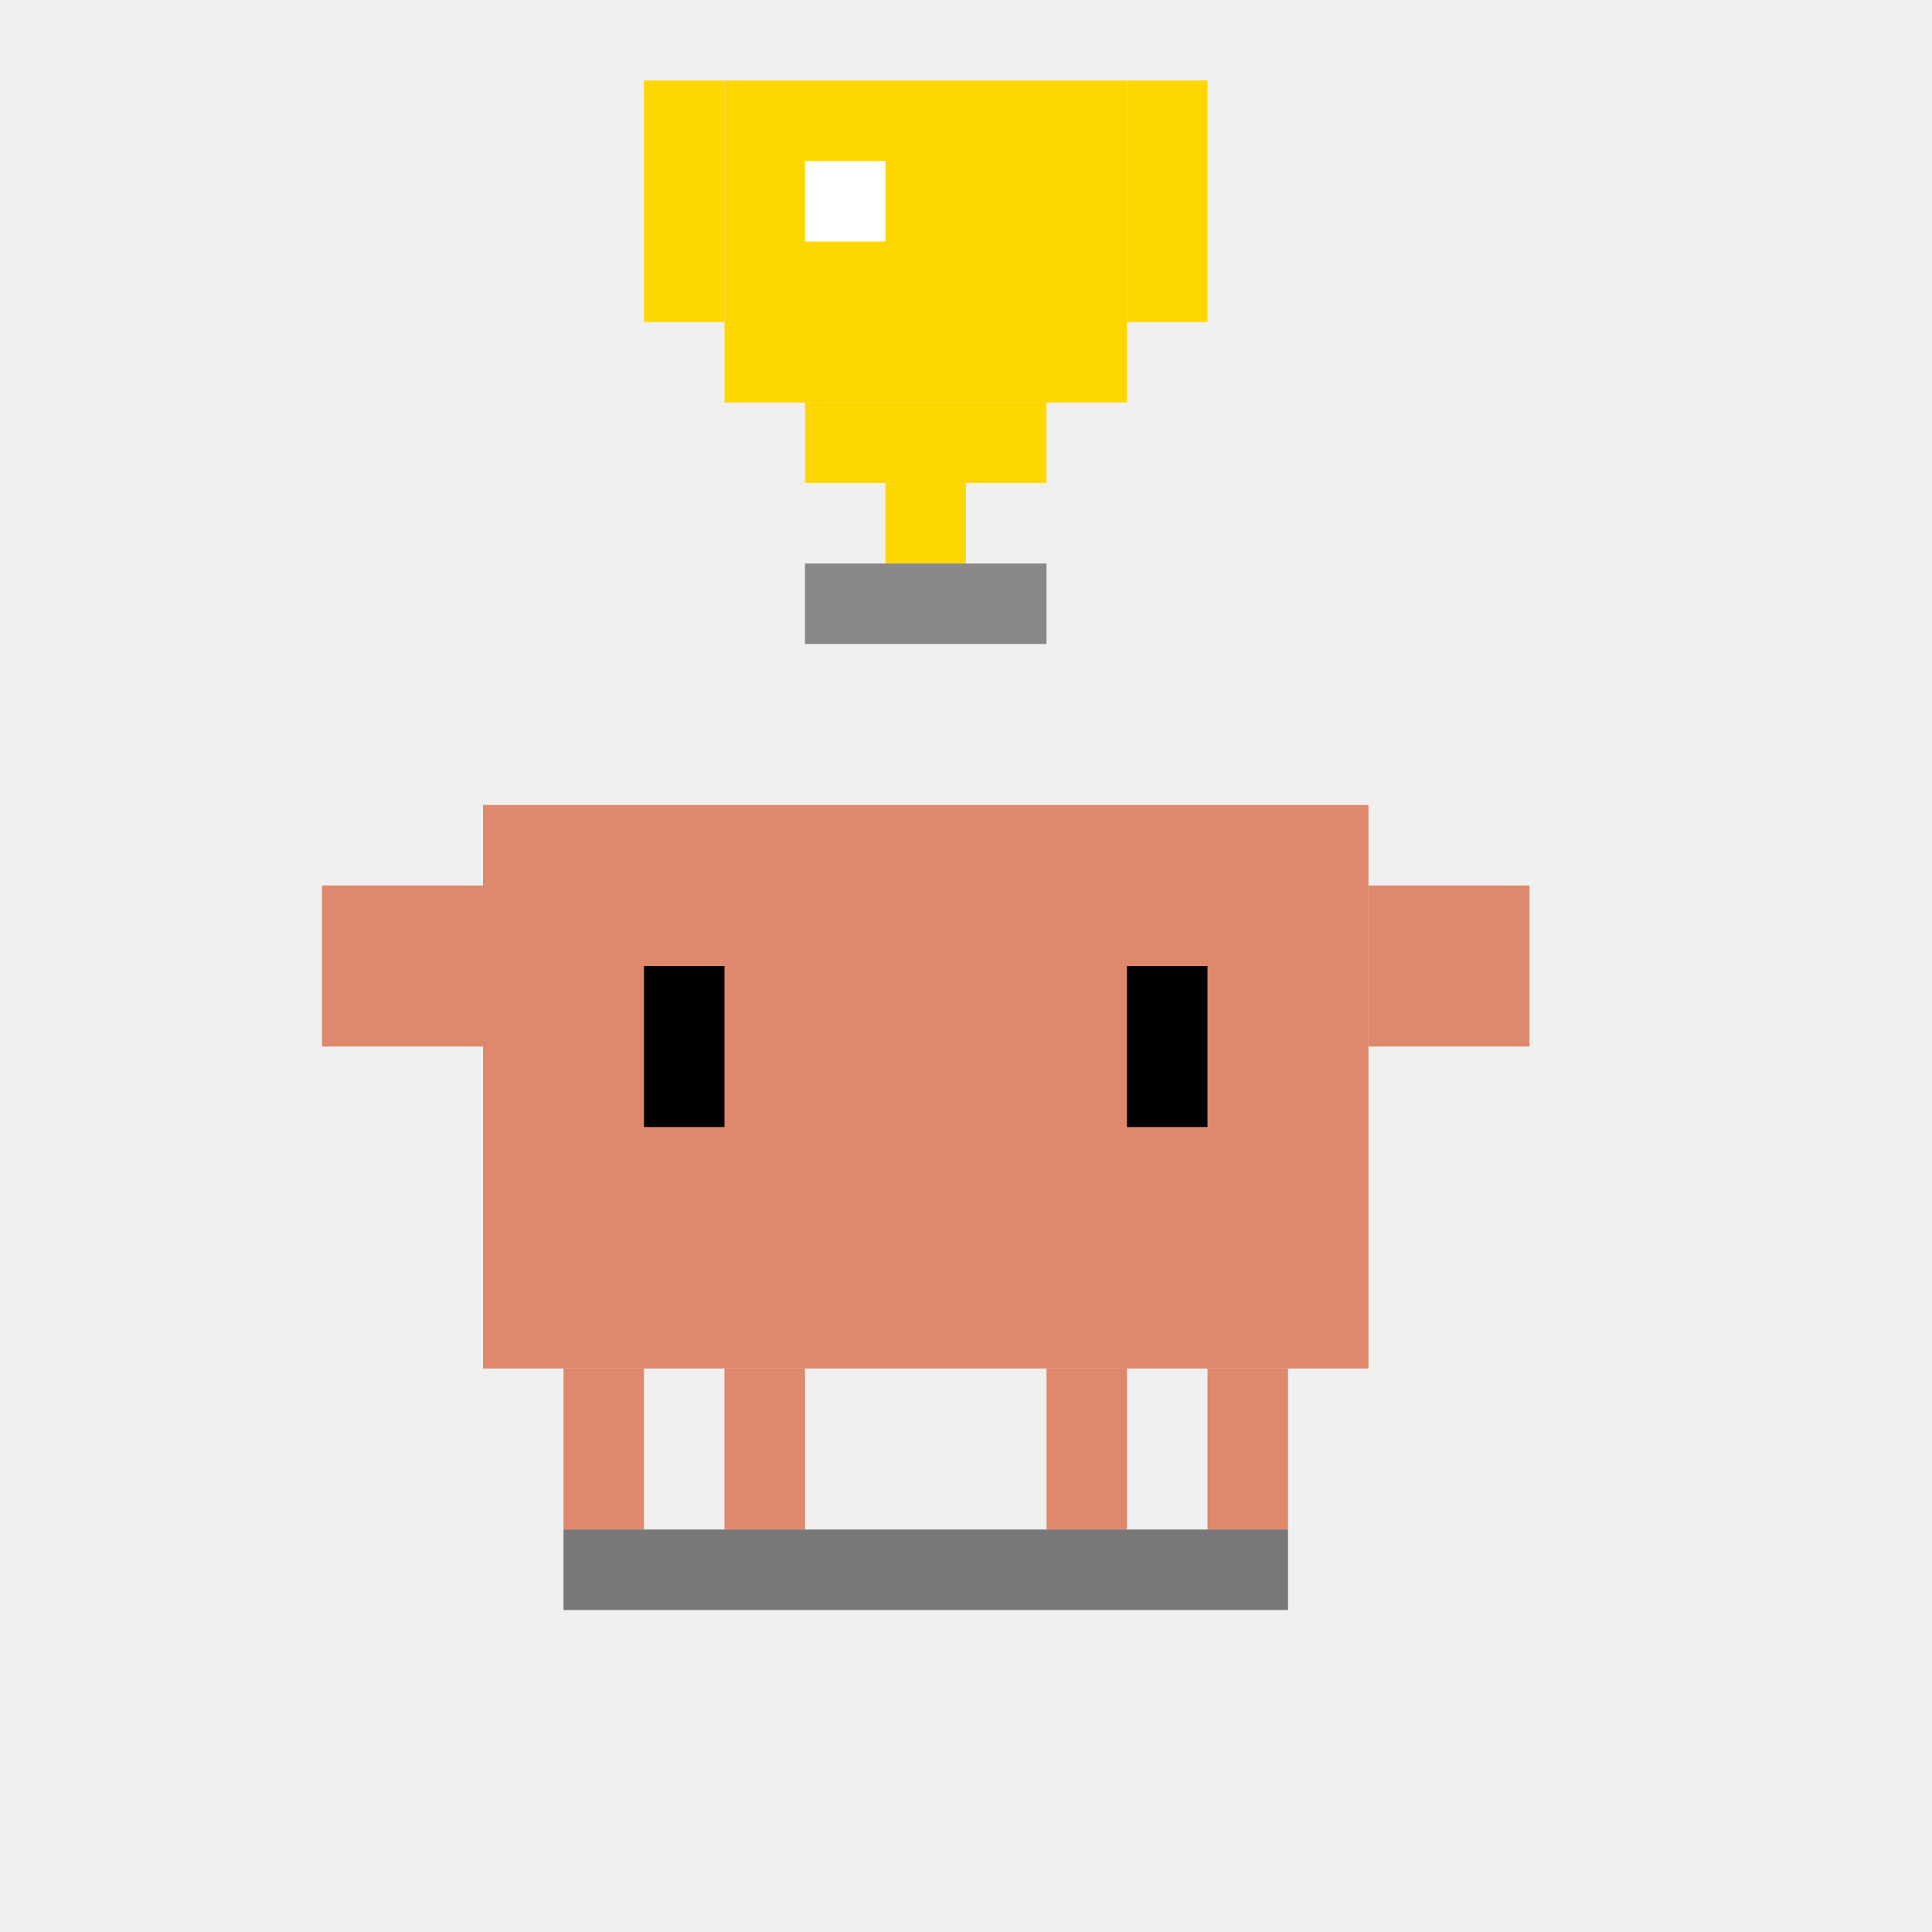
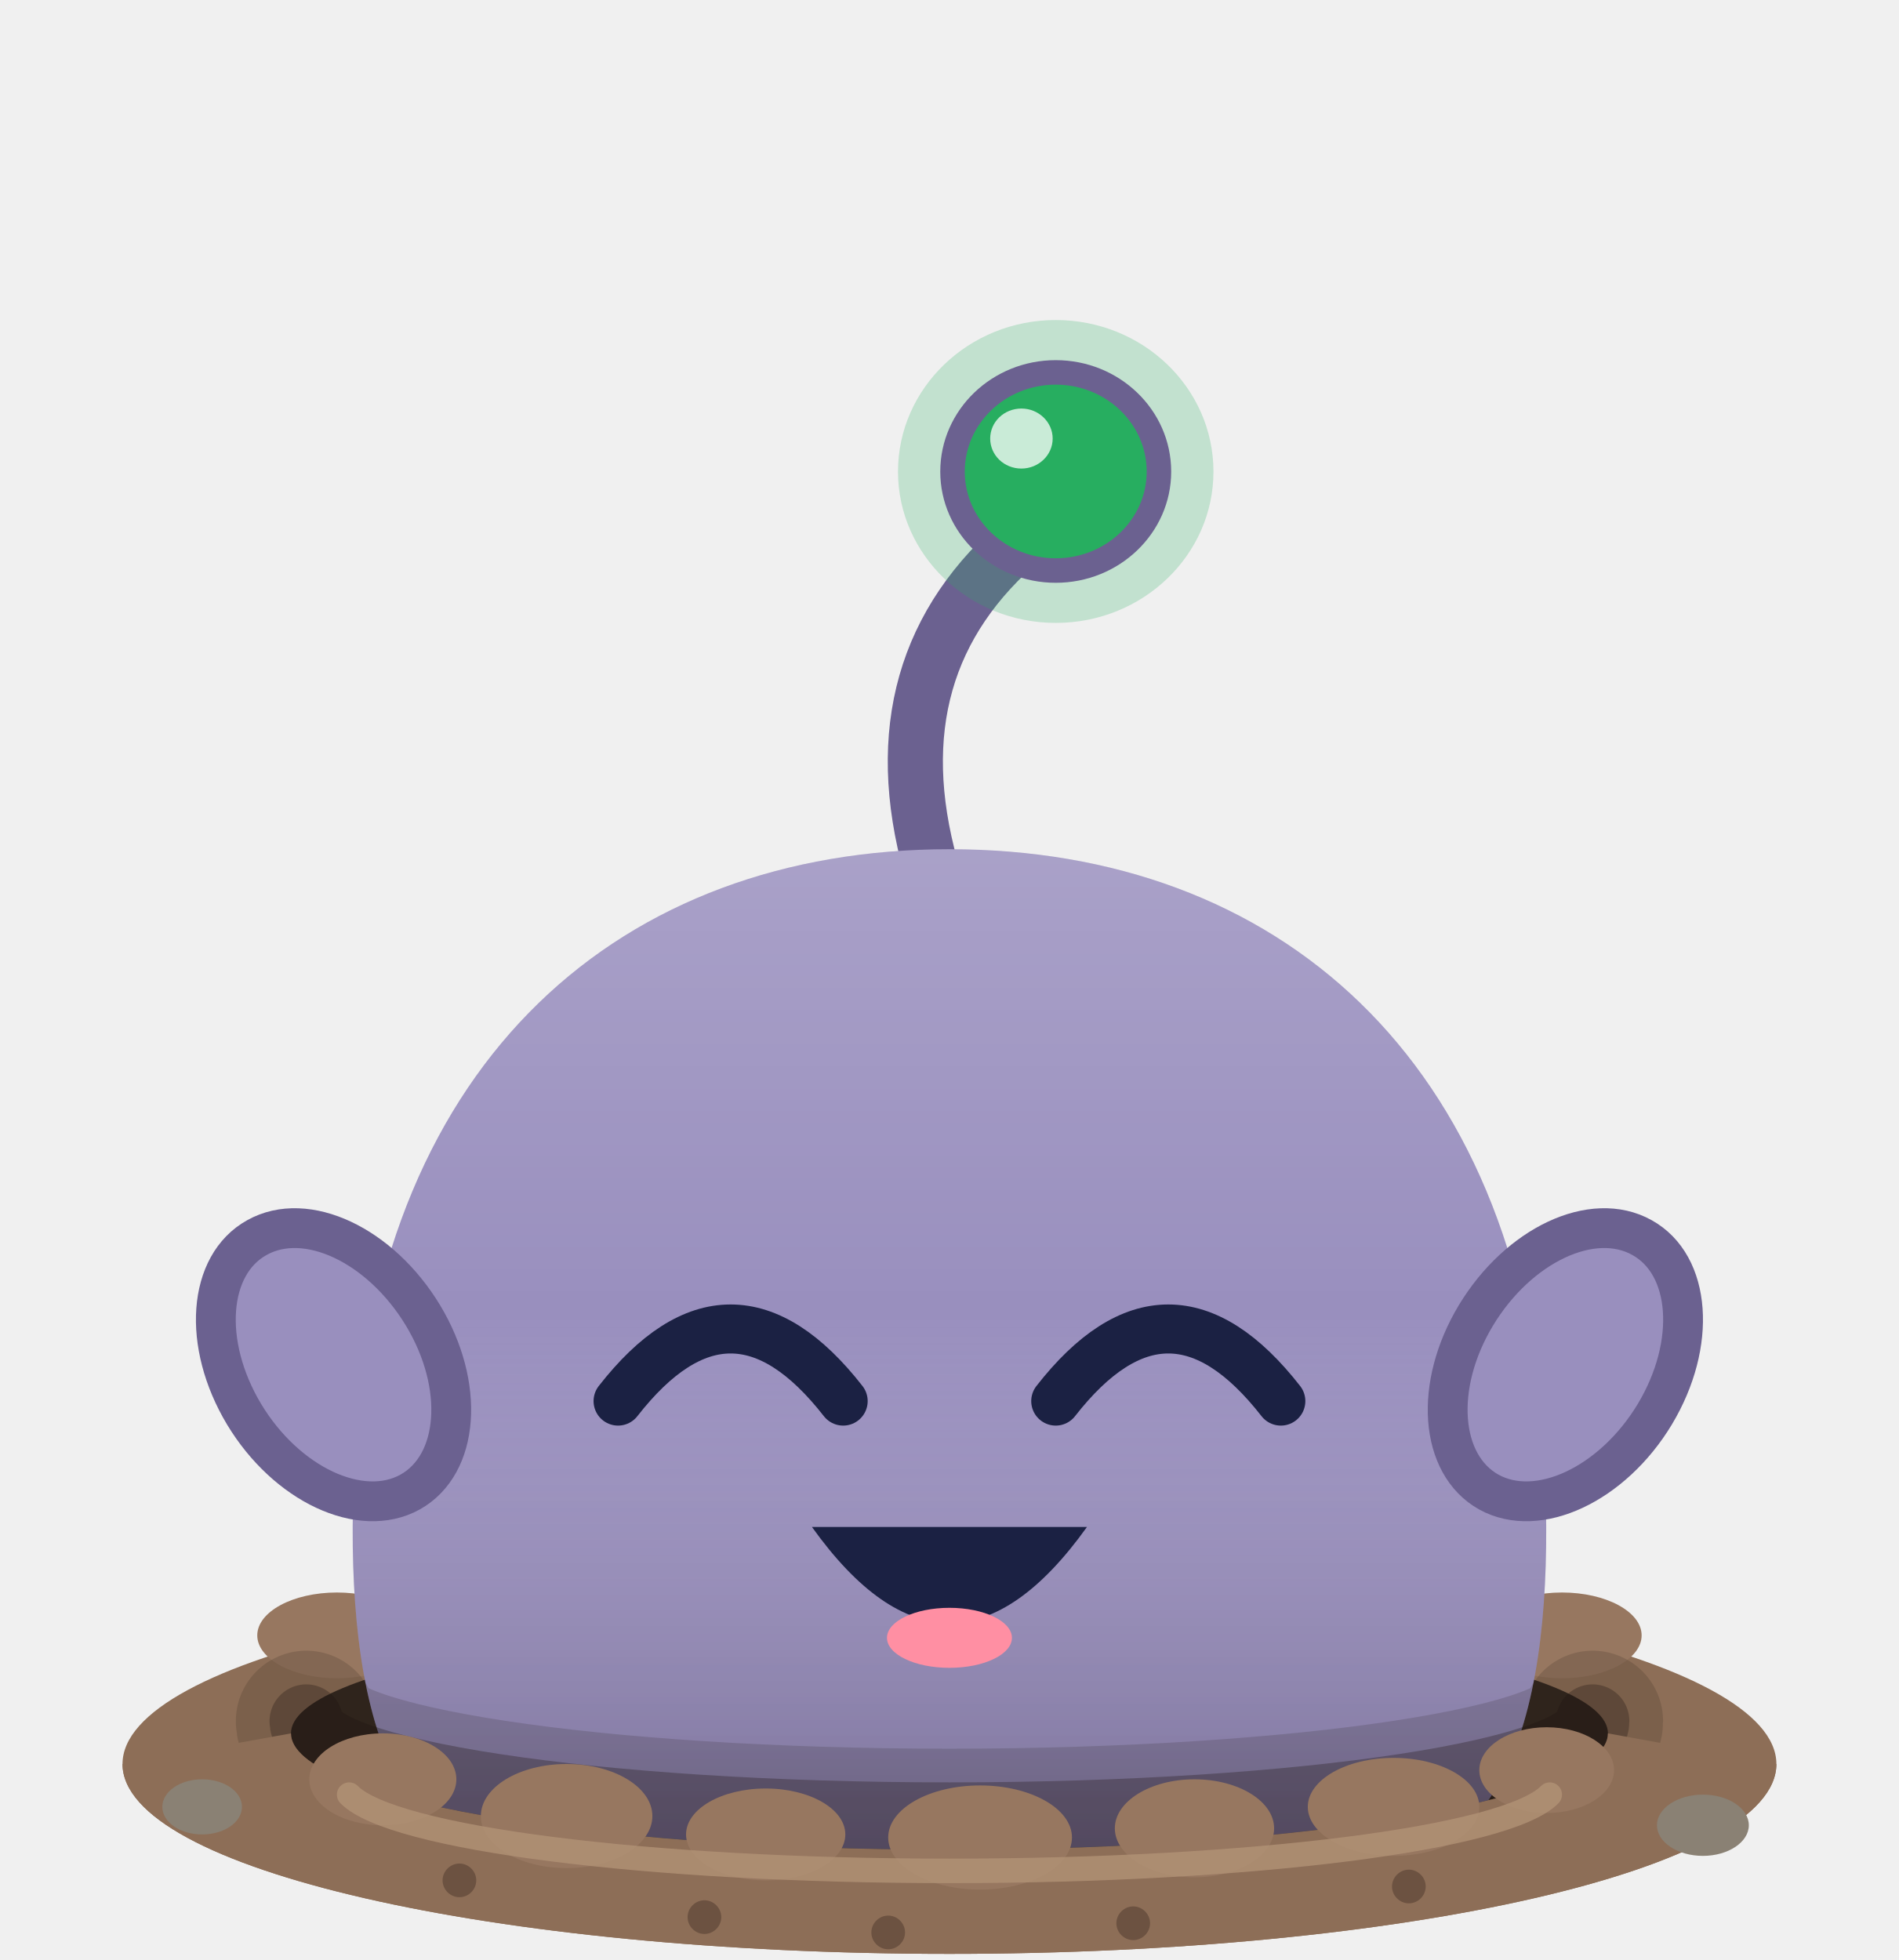
- <svg xmlns="http://www.w3.org/2000/svg" viewBox="-4 -4 24 24" width="500" height="500">
+ <svg xmlns="http://www.w3.org/2000/svg" viewBox="1 -1 62 64">
  <defs>
-     <style>
-       .trophy-body {  animation: trophy-jump 1s infinite ease-in-out; }
-       .trophy-shadow {  animation: trophy-shadow 1s infinite ease-in-out; }
-       .trophy-eyes {  animation: trophy-blink 3s infinite; }
-       .trophy-cup { animation: trophy-bob 1s infinite ease-in-out; }
-       .trophy-shine { animation: trophy-glint 2s infinite ease-in-out; }
-       @keyframes trophy-jump { 0%, 100% { transform: translateY(0); } 50% { transform: translateY(-3px); } }
-       @keyframes trophy-shadow { 0%, 100% { transform: scaleX(1); opacity: 0.5; } 50% { transform: scaleX(0.7); opacity: 0.3; } }
-       @keyframes trophy-blink { 0%, 46%, 54%, 100% { transform: scaleY(1); } 50% { transform: scaleY(0.1); } }
-       @keyframes trophy-bob { 0%, 100% { transform: translateY(0) rotate(0deg); } 50% { transform: translateY(-4px) rotate(-5deg); } }
-       @keyframes trophy-glint { 0%, 100% { opacity: 0.3; } 50% { opacity: 1; } }
-     </style>
+     <clipPath id="c1">
+       <path d="M-40 -60L104 -60L104 55.6L53.5 55.6C53.5 57.7 43.87 59.4 32 59.4C20.13 59.4 10.5 57.7 10.5 55.6L-40 55.6Z" />
+     </clipPath>
+     <linearGradient id="g2" gradientUnits="userSpaceOnUse" x1="-0.67" y1="26.73" x2="-0.67" y2="60.02">
+       <stop offset="0" stop-color="rgba(255,255,255,0.16)" />
+       <stop offset="0.45" stop-color="rgba(255,255,255,0)" />
+       <stop offset="1" stop-color="rgba(26,16,40,0.28)" />
+     </linearGradient>
+     <clipPath id="c3">
+       <path d="M18.73 60.02C13.11 60.02 12.19 53.17 12.6 46.31C13.42 33.59 21.28 26.73 32 26.73C42.72 26.73 50.58 33.59 51.4 46.31C51.81 53.17 50.89 60.02 45.27 60.02Z" />
+     </clipPath>
  </defs>
-   <g transform="translate(7.5 15.5)">
-     <g class="trophy-shadow">
-       <g transform="translate(-7.5 -15.5)">
-         <rect x="3" y="15" width="9" height="1" fill="#000" opacity="0.5" />
-       </g>
+   <path d="M59 56.6C59 60.02 46.91 62.8 32 62.8C17.09 62.8 5 60.02 5 56.6C5 53.18 17.09 50.4 32 50.4C46.91 50.4 59 53.18 59 56.6Z" fill="#8d6e57" />
+   <path d="M14.6 52.4C14.6 53.17 13.44 53.8 12 53.8C10.56 53.8 9.4 53.17 9.4 52.4C9.4 51.63 10.56 51 12 51C13.44 51 14.6 51.63 14.6 52.4Z" fill="#977760" />
+   <path d="M24.3 50.9C24.3 51.67 23.05 52.3 21.5 52.3C19.95 52.3 18.7 51.67 18.7 50.9C18.7 50.13 19.95 49.5 21.5 49.5C23.05 49.5 24.3 50.13 24.3 50.9Z" fill="#977760" />
+   <path d="M45.3 50.9C45.3 51.67 44.05 52.3 42.5 52.3C40.95 52.3 39.7 51.67 39.7 50.9C39.7 50.13 40.95 49.5 42.5 49.5C44.05 49.5 45.3 50.13 45.3 50.9Z" fill="#977760" />
+   <path d="M54.6 52.4C54.6 53.17 53.44 53.8 52 53.8C50.56 53.8 49.4 53.17 49.4 52.4C49.4 51.63 50.56 51 52 51C53.44 51 54.6 51.63 54.6 52.4Z" fill="#977760" />
+   <path d="M53.5 55.6C53.5 57.7 43.87 59.4 32 59.4C20.13 59.4 10.5 57.7 10.5 55.6C10.5 53.5 20.13 51.8 32 51.8C43.87 51.8 53.5 53.5 53.5 55.6Z" fill="#33271f" />
+   <path d="M49 56.4C49 57.84 41.39 59 32 59C22.61 59 15 57.84 15 56.4C15 54.96 22.61 53.8 32 53.8C41.39 53.8 49 54.96 49 56.4Z" fill="#1f1712" />
+   <g clip-path="url(#c1)">
+     <path d="M28.4 61.6C28.4 62.87 26.43 63.9 24 63.9C21.57 63.9 19.6 62.87 19.6 61.6C19.6 60.33 21.57 59.3 24 59.3C26.43 59.3 28.4 60.33 28.4 61.6Z" fill="#6b6190" />
+     <path d="M22.6 61.9L22.6 63.3M25.4 61.9L25.4 63.3" fill="none" stroke="#998fbe" stroke-width="0.8" stroke-linecap="round" stroke-linejoin="round" opacity="0.85" />
+     <path d="M44.4 61.6C44.4 62.87 42.43 63.9 40 63.9C37.57 63.9 35.6 62.87 35.6 61.6C35.6 60.33 37.57 59.3 40 59.3C42.43 59.3 44.4 60.33 44.4 61.6Z" fill="#6b6190" />
+     <path d="M38.6 61.9L38.6 63.3M41.4 61.9L41.4 63.3" fill="none" stroke="#998fbe" stroke-width="0.8" stroke-linecap="round" stroke-linejoin="round" opacity="0.85" />
+     <path d="M31.39 27.32C30.16 22.88 31.18 19.29 34.45 16.55" fill="none" stroke="#6b6190" stroke-width="1.8" stroke-linecap="round" stroke-linejoin="round" />
+     <path d="M40.62 14.4C40.62 17.12 38.32 19.34 35.47 19.34C32.63 19.34 30.32 17.12 30.32 14.4C30.32 11.67 32.63 9.45 35.47 9.45C38.32 9.45 40.62 11.67 40.62 14.4Z" fill="#27ae60" opacity="0.23" />
+     <path d="M38.84 14.4C38.84 16.18 37.33 17.63 35.47 17.63C33.61 17.63 32.1 16.18 32.1 14.4C32.1 12.61 33.61 11.16 35.47 11.16C37.33 11.16 38.84 12.61 38.84 14.4Z" fill="#27ae60" />
+     <path d="M38.84 14.4C38.84 16.18 37.33 17.63 35.47 17.63C33.61 17.63 32.1 16.18 32.1 14.4C32.1 12.61 33.61 11.16 35.47 11.16C37.33 11.16 38.84 12.61 38.84 14.4Z" fill="none" stroke="#6b6190" stroke-width="0.8" stroke-linecap="round" stroke-linejoin="round" />
+     <path d="M35.37 13.32C35.37 13.86 34.91 14.3 34.35 14.3C33.78 14.3 33.33 13.86 33.33 13.32C33.33 12.78 33.78 12.34 34.35 12.34C34.91 12.34 35.37 12.78 35.37 13.32Z" fill="#ffffff" opacity="0.75" />
+     <path d="M18.73 60.02C13.11 60.02 12.19 53.17 12.6 46.31C13.42 33.59 21.28 26.73 32 26.73C42.72 26.73 50.58 33.59 51.4 46.31C51.81 53.17 50.89 60.02 45.27 60.02Z" fill="#998fbe" />
+     <path d="M18.73 60.02C13.11 60.02 12.19 53.17 12.6 46.31C13.42 33.59 21.28 26.73 32 26.73C42.72 26.73 50.58 33.59 51.4 46.31C51.81 53.17 50.89 60.02 45.27 60.02Z" fill="url(#g2)" />
+     <g clip-path="url(#c3)">
+       <path d="M21.18 44.75C23.63 41.61 26.08 41.61 28.53 44.75M35.47 44.75C37.92 41.61 40.37 41.61 42.82 44.75" fill="none" stroke="#1b2143" stroke-width="1.6" stroke-linecap="round" stroke-linejoin="round" />
+       <path d="M27.51 48.86C30.5 53.04 33.5 53.04 36.49 48.86Z" fill="#1b2143" />
+       <path d="M34.04 52.48C34.04 53.02 33.13 53.46 32 53.46C30.87 53.46 29.96 53.02 29.96 52.48C29.96 51.94 30.87 51.5 32 51.5C33.13 51.5 34.04 51.94 34.04 52.48Z" fill="#ff8fa3" />
    </g>
+     <path d="M8.97 45.18C7.59 42.88 7.78 40.3 9.39 39.41C11 38.51 13.42 39.65 14.81 41.95C16.19 44.24 16 46.82 14.39 47.72C12.78 48.61 10.35 47.47 8.97 45.18Z" fill="#998fbe" />
+     <path d="M8.97 45.18C7.59 42.88 7.78 40.3 9.39 39.41C11 38.51 13.42 39.65 14.81 41.95C16.19 44.24 16 46.82 14.39 47.72C12.78 48.61 10.35 47.47 8.97 45.18Z" fill="none" stroke="#6b6190" stroke-width="1.3" stroke-linecap="round" stroke-linejoin="round" />
+     <path d="M49.19 41.95C50.58 39.65 53 38.51 54.61 39.41C56.22 40.3 56.41 42.88 55.03 45.18C53.65 47.47 51.22 48.61 49.61 47.72C48 46.82 47.81 44.24 49.19 41.95Z" fill="#998fbe" />
+     <path d="M49.19 41.95C50.58 39.65 53 38.51 54.61 39.41C56.22 40.3 56.41 42.88 55.03 45.18C53.65 47.47 51.22 48.61 49.61 47.72C48 46.82 47.81 44.24 49.19 41.95Z" fill="none" stroke="#6b6190" stroke-width="1.3" stroke-linecap="round" stroke-linejoin="round" />
  </g>
-   <g class="trophy-cup">
-     <rect x="5" y="-3" width="5" height="4" fill="#FFD700" />
-     <rect x="4" y="-3" width="1" height="3" fill="#FFD700" />
-     <rect x="10" y="-3" width="1" height="3" fill="#FFD700" />
-     <rect x="6" y="1" width="3" height="1" fill="#FFD700" />
-     <rect x="7" y="2" width="1" height="1" fill="#FFD700" />
-     <rect x="6" y="3" width="3" height="1" fill="#888" />
-     <rect class="trophy-shine" x="6" y="-2" width="1" height="1" fill="#FFF" />
-   </g>
-   <g transform="translate(7.5 15)">
-     <g class="trophy-body">
-       <g transform="translate(-7.5 -15)">
-         <g>
-           <g fill="#DE886D">
-             <rect x="3" y="13" width="1" height="2" />
-             <rect x="5" y="13" width="1" height="2" />
-             <rect x="9" y="13" width="1" height="2" />
-             <rect x="11" y="13" width="1" height="2" />
-             <rect x="2" y="6" width="11" height="7" />
-             <rect x="0" y="7" width="2" height="2" />
-             <rect x="13" y="7" width="2" height="2" />
-           </g>
-           <g transform="translate(7.5 9)">
-             <g class="trophy-eyes">
-               <g transform="translate(-7.5 -9)">
-                 <g fill="#000">
-                   <rect x="4" y="8" width="1" height="2" />
-                   <rect x="10" y="8" width="1" height="2" />
-                 </g>
-               </g>
-             </g>
-           </g>
-         </g>
-       </g>
-     </g>
-   </g>
+   <path d="M11 55.2C11 56.97 20.4 58.4 32 58.4C43.6 58.4 53 56.97 53 55.2" fill="none" stroke="#1c120c" stroke-width="4.6" stroke-linecap="round" stroke-linejoin="round" opacity="0.16" />
+   <path d="M11 55.2C11 56.97 20.4 58.4 32 58.4C43.6 58.4 53 56.97 53 55.2" fill="none" stroke="#1c120c" stroke-width="2.4" stroke-linecap="round" stroke-linejoin="round" opacity="0.3" />
+   <path d="M5 56.6C5 60.02 17.09 62.8 32 62.8C46.91 62.8 59 60.02 59 56.6L53.5 55.6C53.5 57.7 43.87 59.4 32 59.4C20.13 59.4 10.5 57.7 10.5 55.6Z" fill="#8d6e57" />
+   <path d="M15.9 57.1C15.9 57.93 14.83 58.6 13.5 58.6C12.17 58.6 11.1 57.93 11.1 57.1C11.1 56.27 12.17 55.6 13.5 55.6C14.83 55.6 15.9 56.27 15.9 57.1Z" fill="#977760" />
+   <path d="M22.3 58.3C22.3 59.24 21.05 60 19.5 60C17.95 60 16.7 59.24 16.7 58.3C16.7 57.36 17.95 56.6 19.5 56.6C21.05 56.6 22.3 57.36 22.3 58.3Z" fill="#977760" />
+   <path d="M28.6 58.9C28.6 59.73 27.44 60.4 26 60.4C24.56 60.4 23.4 59.73 23.4 58.9C23.4 58.07 24.56 57.4 26 57.4C27.44 57.4 28.6 58.07 28.6 58.9Z" fill="#977760" />
+   <path d="M36 59C36 59.94 34.66 60.7 33 60.7C31.34 60.7 30 59.94 30 59C30 58.06 31.34 57.3 33 57.3C34.66 57.3 36 58.06 36 59Z" fill="#977760" />
+   <path d="M42.6 58.7C42.6 59.58 41.44 60.3 40 60.3C38.56 60.3 37.4 59.58 37.4 58.7C37.4 57.82 38.56 57.1 40 57.1C41.44 57.1 42.6 57.82 42.6 58.7Z" fill="#977760" />
+   <path d="M49.3 58C49.3 58.88 48.05 59.6 46.5 59.6C44.95 59.6 43.7 58.88 43.7 58C43.7 57.12 44.95 56.4 46.5 56.4C48.05 56.4 49.3 57.12 49.3 58Z" fill="#977760" />
+   <path d="M53.7 56.8C53.7 57.57 52.72 58.2 51.5 58.2C50.28 58.2 49.3 57.57 49.3 56.8C49.3 56.03 50.28 55.4 51.5 55.4C52.72 55.4 53.7 56.03 53.7 56.8Z" fill="#977760" />
+   <path d="M12.4 57.6C13.8 59.03 22.15 60.09 32 60.09C41.85 60.09 50.2 59.03 51.6 57.6" fill="none" stroke="#b29276" stroke-width="0.8" stroke-linecap="round" stroke-linejoin="round" opacity="0.8" />
+   <path d="M16.55 60.4C16.55 60.7 16.3 60.95 16 60.95C15.7 60.95 15.45 60.7 15.45 60.4C15.45 60.1 15.7 59.85 16 59.85C16.3 59.85 16.55 60.1 16.55 60.4Z" fill="#6c5241" />
+   <path d="M24.55 61.6C24.55 61.9 24.3 62.15 24 62.15C23.7 62.15 23.45 61.9 23.45 61.6C23.45 61.3 23.7 61.05 24 61.05C24.3 61.05 24.55 61.3 24.55 61.6Z" fill="#6c5241" />
+   <path d="M30.55 62.1C30.55 62.4 30.3 62.65 30 62.65C29.7 62.65 29.45 62.4 29.45 62.1C29.45 61.8 29.7 61.55 30 61.55C30.3 61.55 30.55 61.8 30.55 62.1Z" fill="#6c5241" />
+   <path d="M38.55 61.8C38.55 62.1 38.3 62.35 38 62.35C37.7 62.35 37.45 62.1 37.45 61.8C37.45 61.5 37.7 61.25 38 61.25C38.3 61.25 38.55 61.5 38.55 61.8Z" fill="#6c5241" />
+   <path d="M47.55 60.6C47.55 60.9 47.3 61.15 47 61.15C46.7 61.15 46.45 60.9 46.45 60.6C46.45 60.3 46.7 60.05 47 60.05C47.3 60.05 47.55 60.3 47.55 60.6Z" fill="#6c5241" />
+   <path d="M8.9 58C8.9 58.5 8.32 58.9 7.6 58.9C6.88 58.9 6.3 58.5 6.3 58C6.3 57.5 6.88 57.1 7.6 57.1C8.32 57.1 8.9 57.5 8.9 58Z" fill="#8a8174" />
+   <path d="M58.1 58.6C58.1 59.15 57.43 59.6 56.6 59.6C55.77 59.6 55.1 59.15 55.1 58.6C55.1 58.05 55.77 57.6 56.6 57.6C57.43 57.6 58.1 58.05 58.1 58.6Z" fill="#8a8174" />
</svg>
